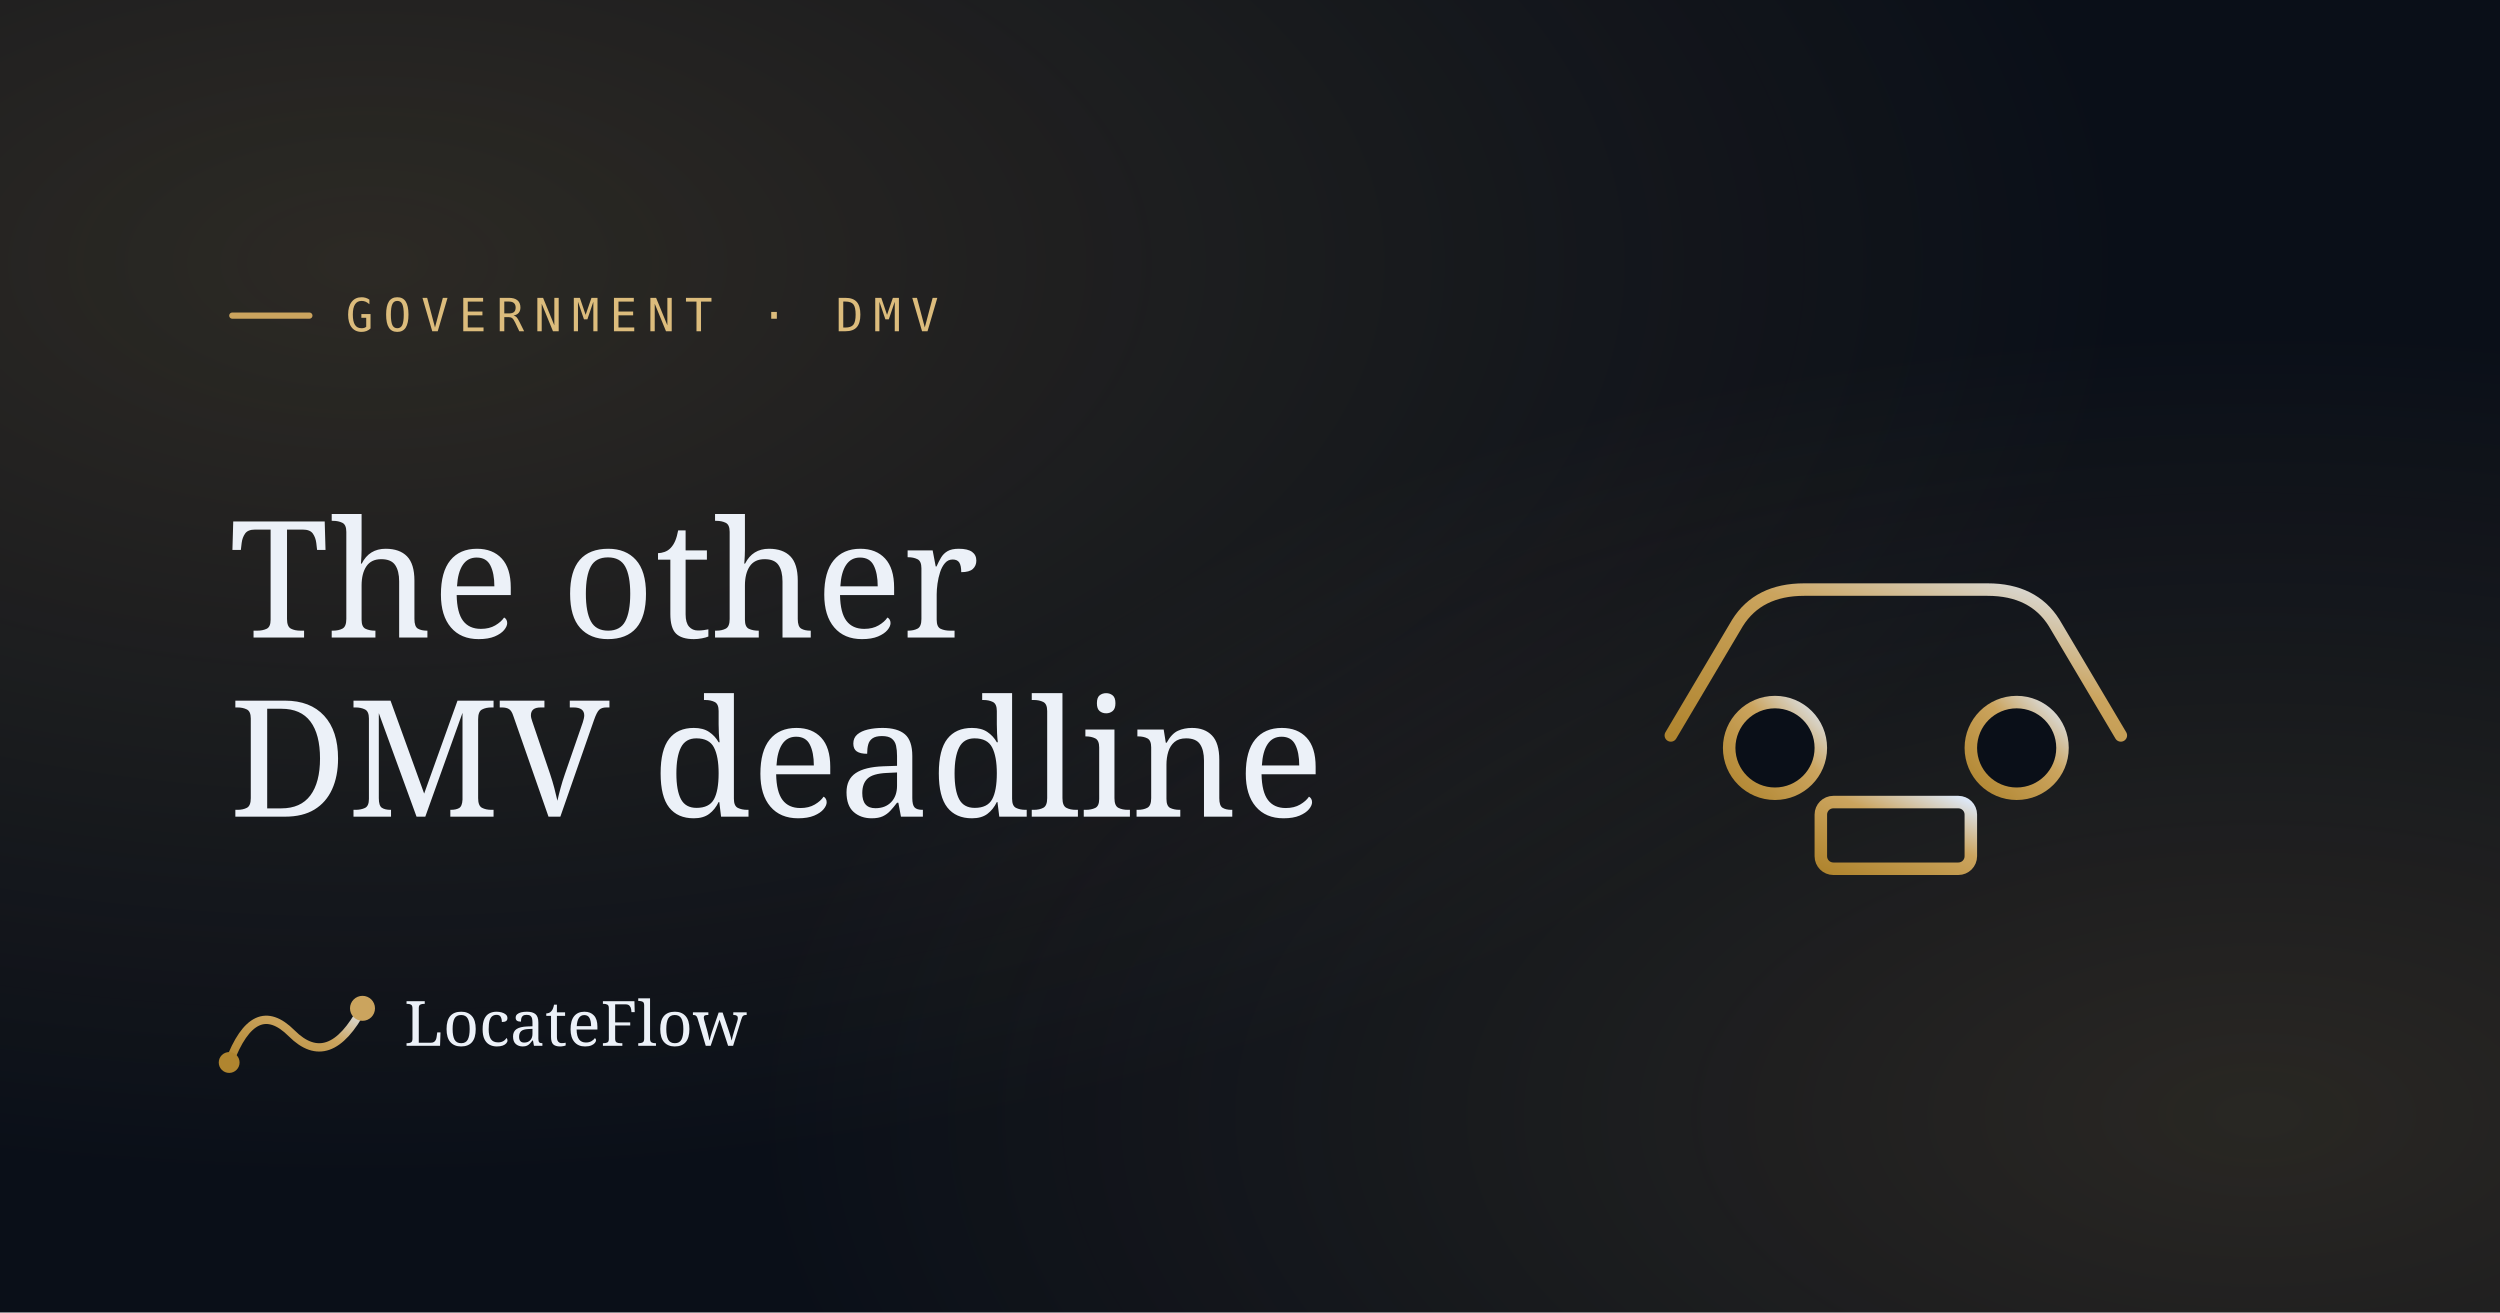
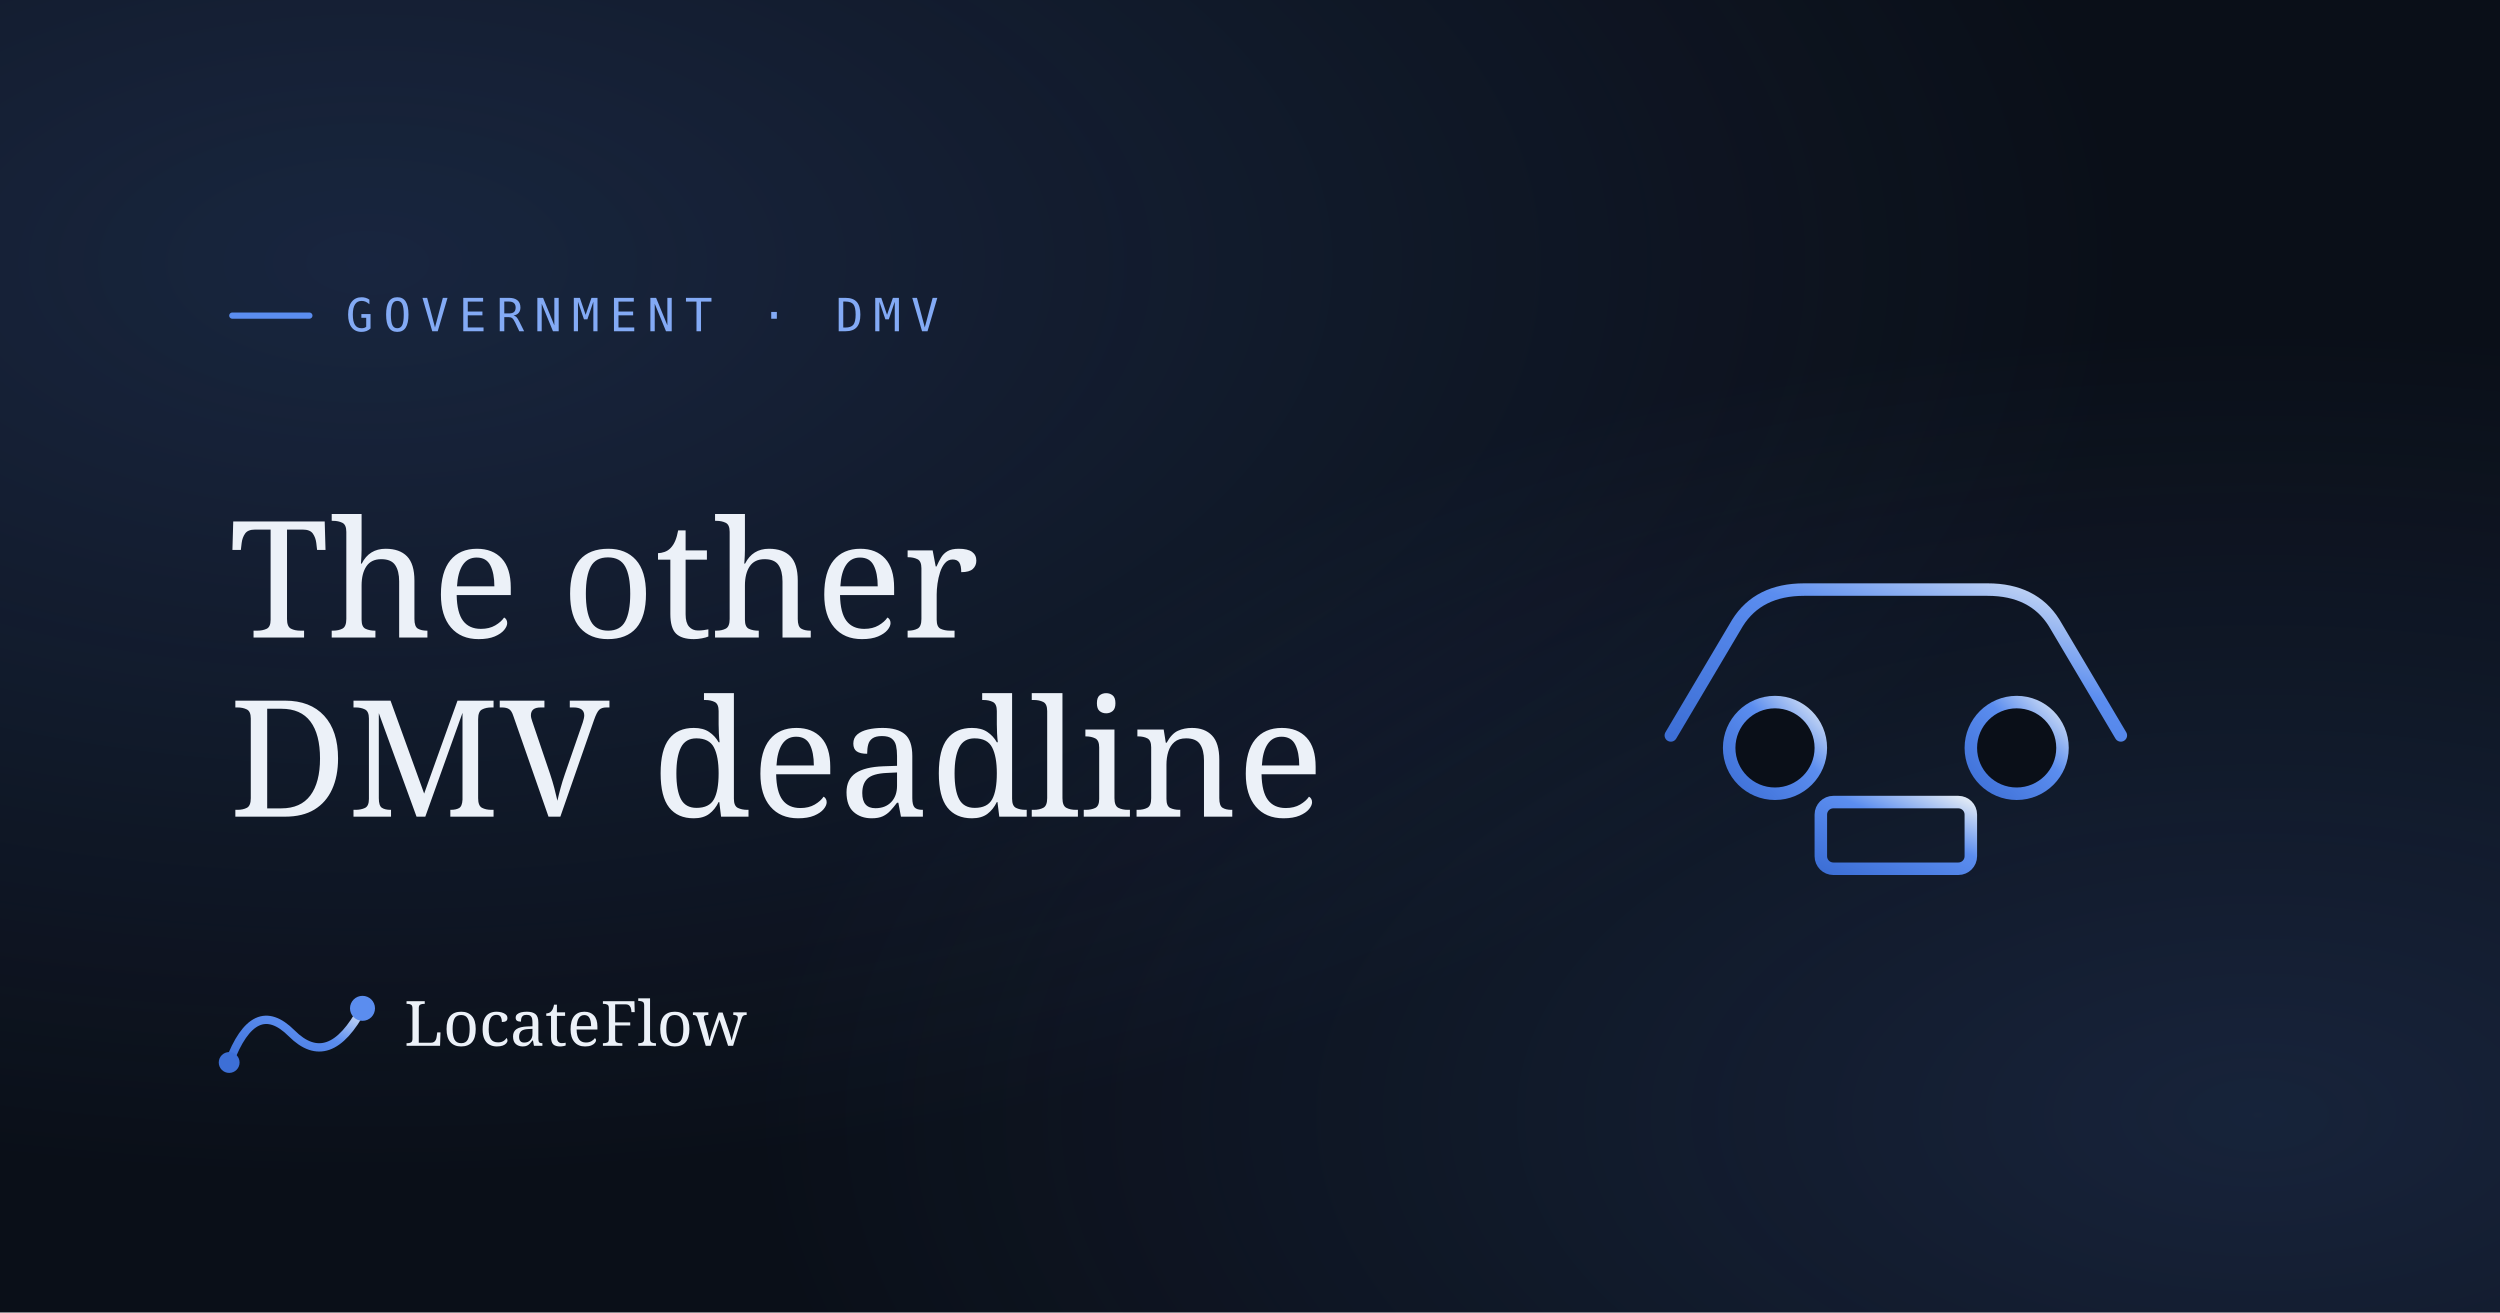
<svg xmlns="http://www.w3.org/2000/svg" viewBox="0 0 1200 630" fill="none" role="img" aria-label="Vehicle registration deadline after a move">
  <defs>
    <linearGradient id="flow" x1="0" y1="1" x2="1" y2="0">
-       <stop offset="0%" stop-color="#B0852F" />
-       <stop offset="60%" stop-color="#CBA45E" />
+       <stop offset="0%" stop-color="#3D6FD6" />
+       <stop offset="60%" stop-color="#5B8DEF" />
      <stop offset="100%" stop-color="#DDE7F5" />
    </linearGradient>
    <radialGradient id="tr" cx="0.15" cy="0.2" r="0.7">
-       <stop offset="0%" stop-color="#CBA45E" stop-opacity="0.18" />
-       <stop offset="100%" stop-color="#CBA45E" stop-opacity="0" />
+       <stop offset="0%" stop-color="#5B8DEF" stop-opacity="0.18" />
+       <stop offset="100%" stop-color="#5B8DEF" stop-opacity="0" />
    </radialGradient>
    <radialGradient id="br" cx="0.9" cy="0.85" r="0.6">
-       <stop offset="0%" stop-color="#CBA45E" stop-opacity="0.16" />
-       <stop offset="100%" stop-color="#CBA45E" stop-opacity="0" />
+       <stop offset="0%" stop-color="#5B8DEF" stop-opacity="0.16" />
+       <stop offset="100%" stop-color="#5B8DEF" stop-opacity="0" />
    </radialGradient>
  </defs>
  <rect width="1200" height="630" fill="#0A0F18" />
  <rect width="1200" height="630" fill="url(#tr)" />
  <rect width="1200" height="630" fill="url(#br)" />
-   <rect x="110" y="150" width="40" height="3" rx="1.5" fill="#CBA45E" />
-   <text x="166" y="159" font-family="'Geist Mono', ui-monospace, monospace" font-size="22" letter-spacing="0.22em" fill="#DCBC7C">GOVERNMENT · DMV</text>
+   <rect x="110" y="150" width="40" height="3" rx="1.5" fill="#5B8DEF" />
+   <text x="166" y="159" font-family="'Geist Mono', ui-monospace, monospace" font-size="22" letter-spacing="0.22em" fill="#83AAF5">GOVERNMENT · DMV</text>
  <text x="110" y="306" font-family="Playfair Display, Didot, Georgia, serif" font-size="78" font-weight="500" fill="#ECF1F8" letter-spacing="0">The other</text>
  <text x="110" y="392" font-family="Playfair Display, Didot, Georgia, serif" font-size="78" font-weight="500" fill="#ECF1F8" letter-spacing="0">DMV deadline</text>
  <g transform="translate(800,235)" stroke="url(#flow)" stroke-width="6" stroke-linecap="round" stroke-linejoin="round">
    <path d="M2 118 L34 64 Q44 48 66 48 H154 Q176 48 186 64 L218 118" />
    <line x1="-4" y1="118" x2="224" y2="118" />
    <circle cx="52" cy="124" r="22" fill="#0A0F18" />
    <circle cx="168" cy="124" r="22" fill="#0A0F18" />
    <rect x="74" y="150" width="72" height="32" rx="6" />
  </g>
  <g transform="translate(110,470)">
    <path d="M0 40 Q 12 8, 30 26 T 64 14" stroke="url(#flow)" stroke-width="4" fill="none" stroke-linecap="round" />
-     <circle cx="0" cy="40" r="5" fill="#B0852F" />
-     <circle cx="64" cy="14" r="6" fill="#CBA45E" />
+     <circle cx="0" cy="40" r="5" fill="#3D6FD6" />
+     <circle cx="64" cy="14" r="6" fill="#5B8DEF" />
    <text x="84" y="32" font-family="Playfair Display, Didot, Georgia, serif" font-size="30" fill="#ECF1F8">LocateFlow</text>
  </g>
</svg>
